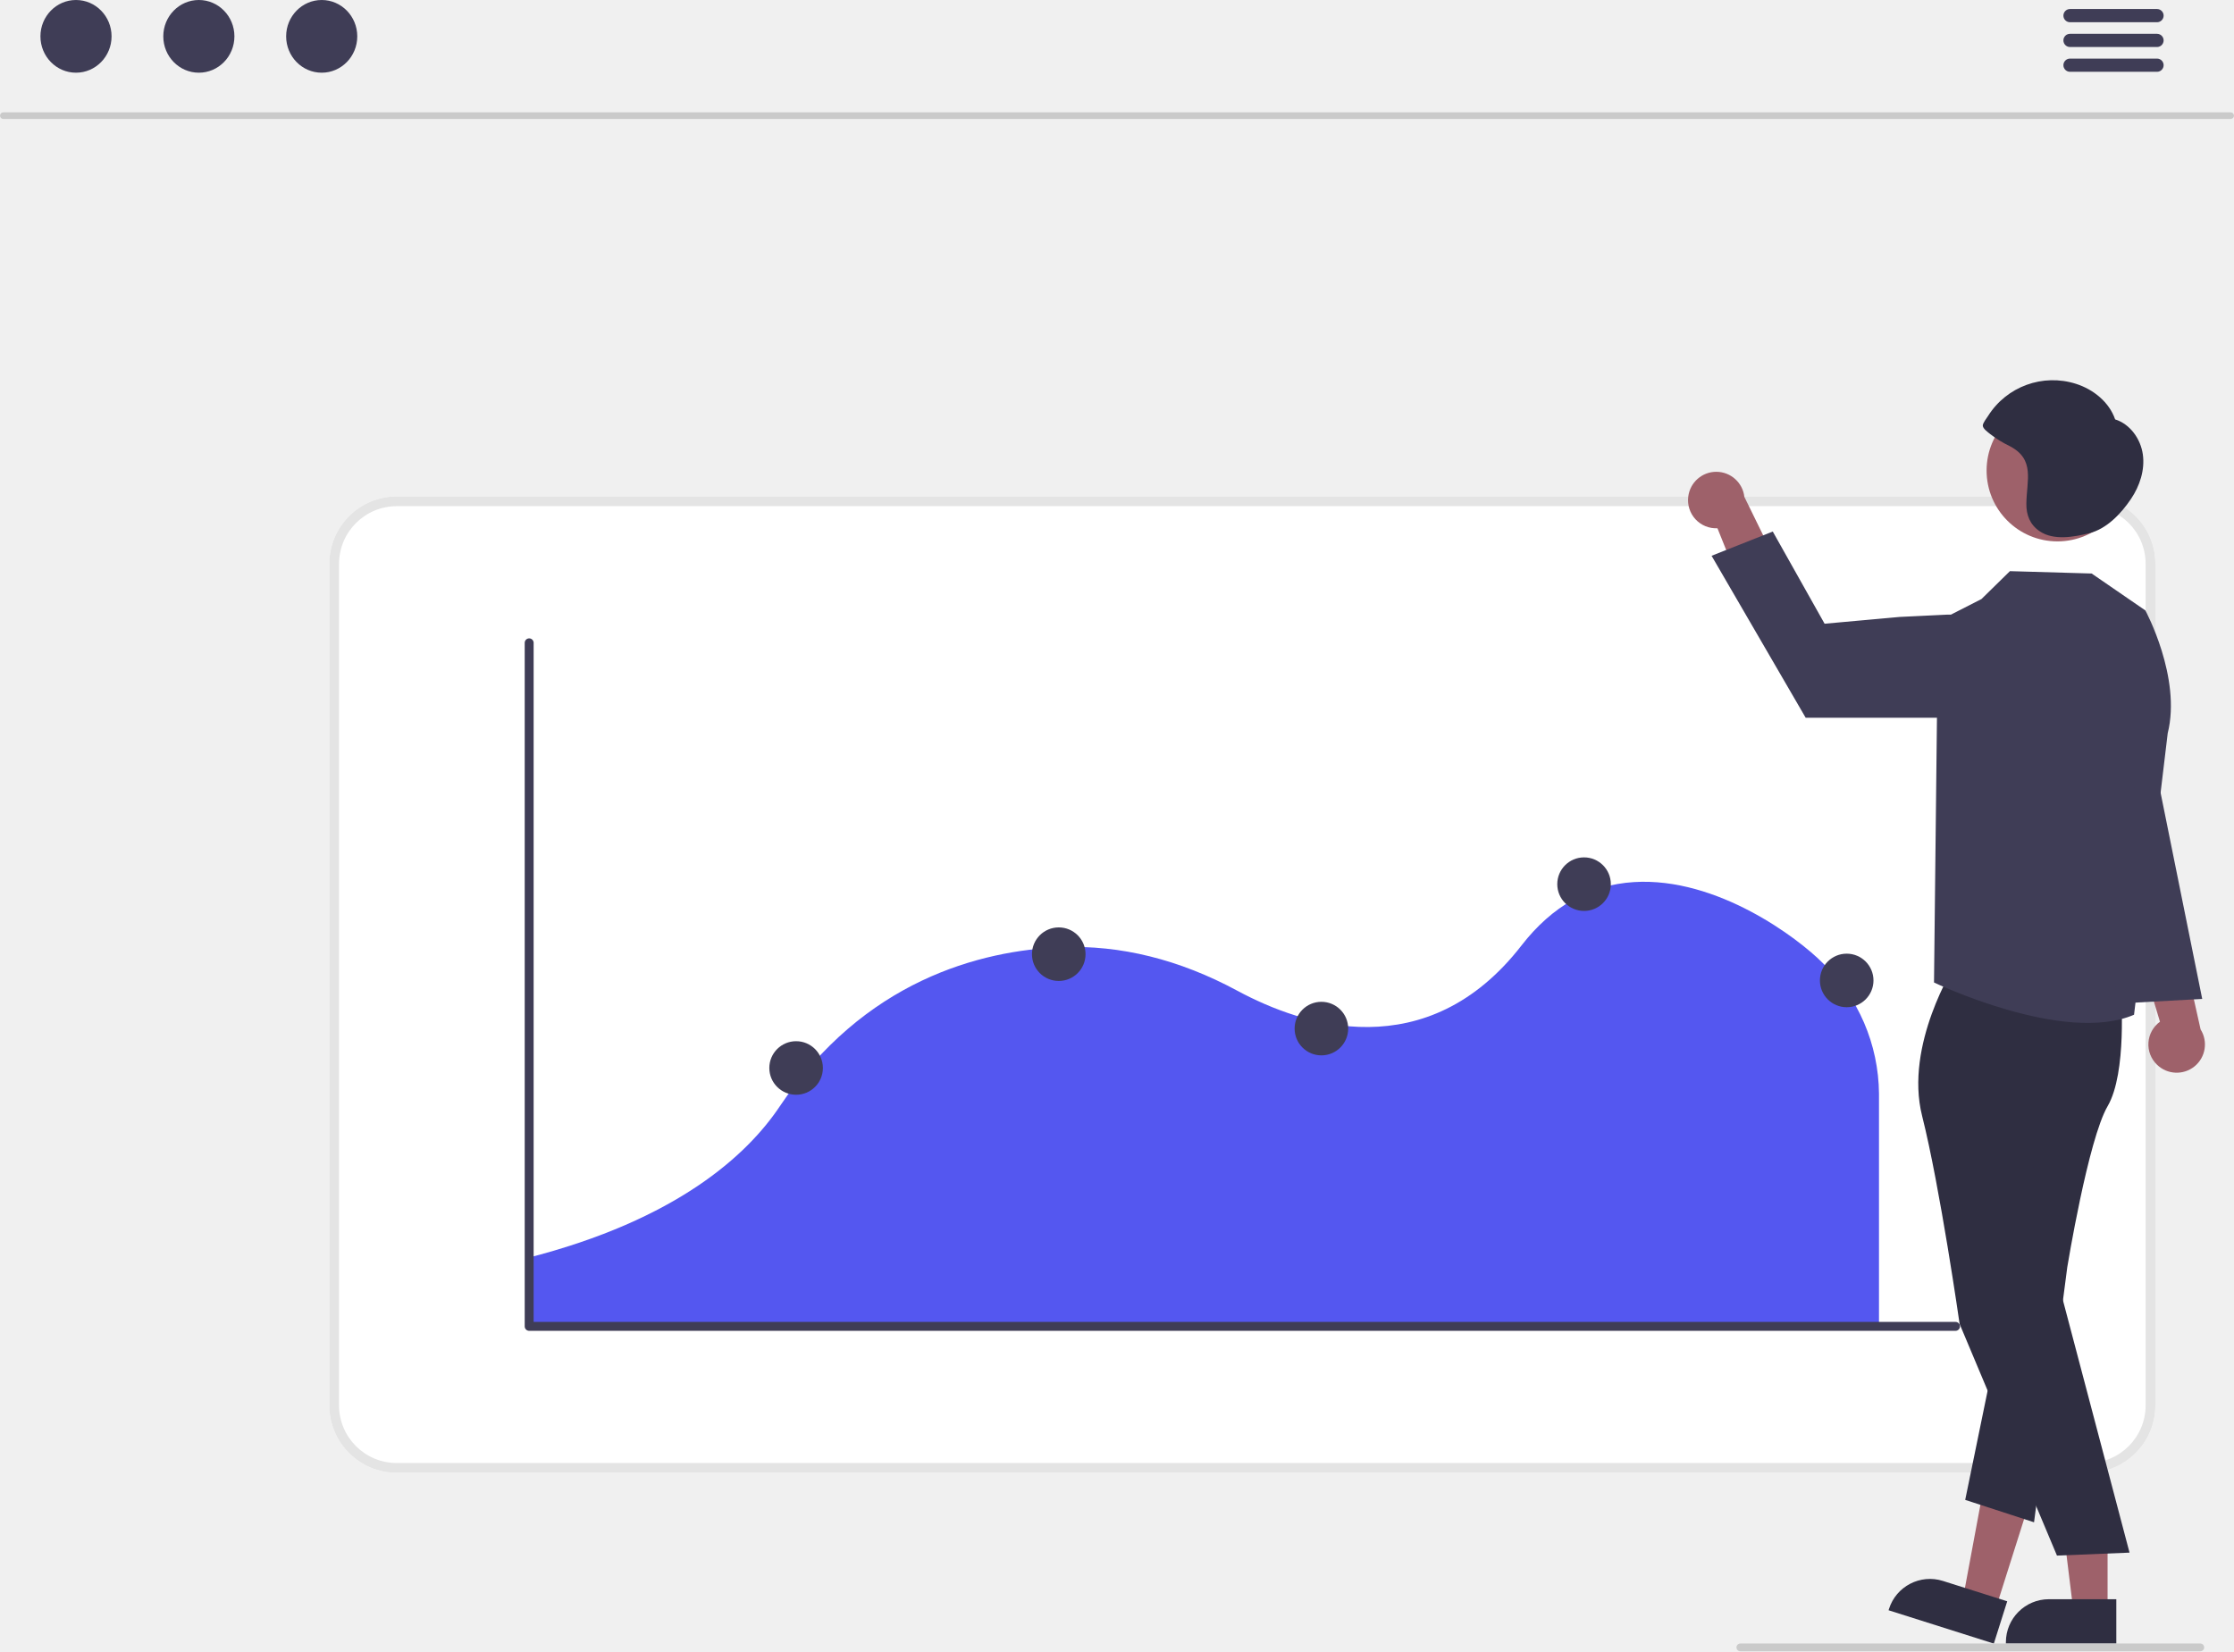
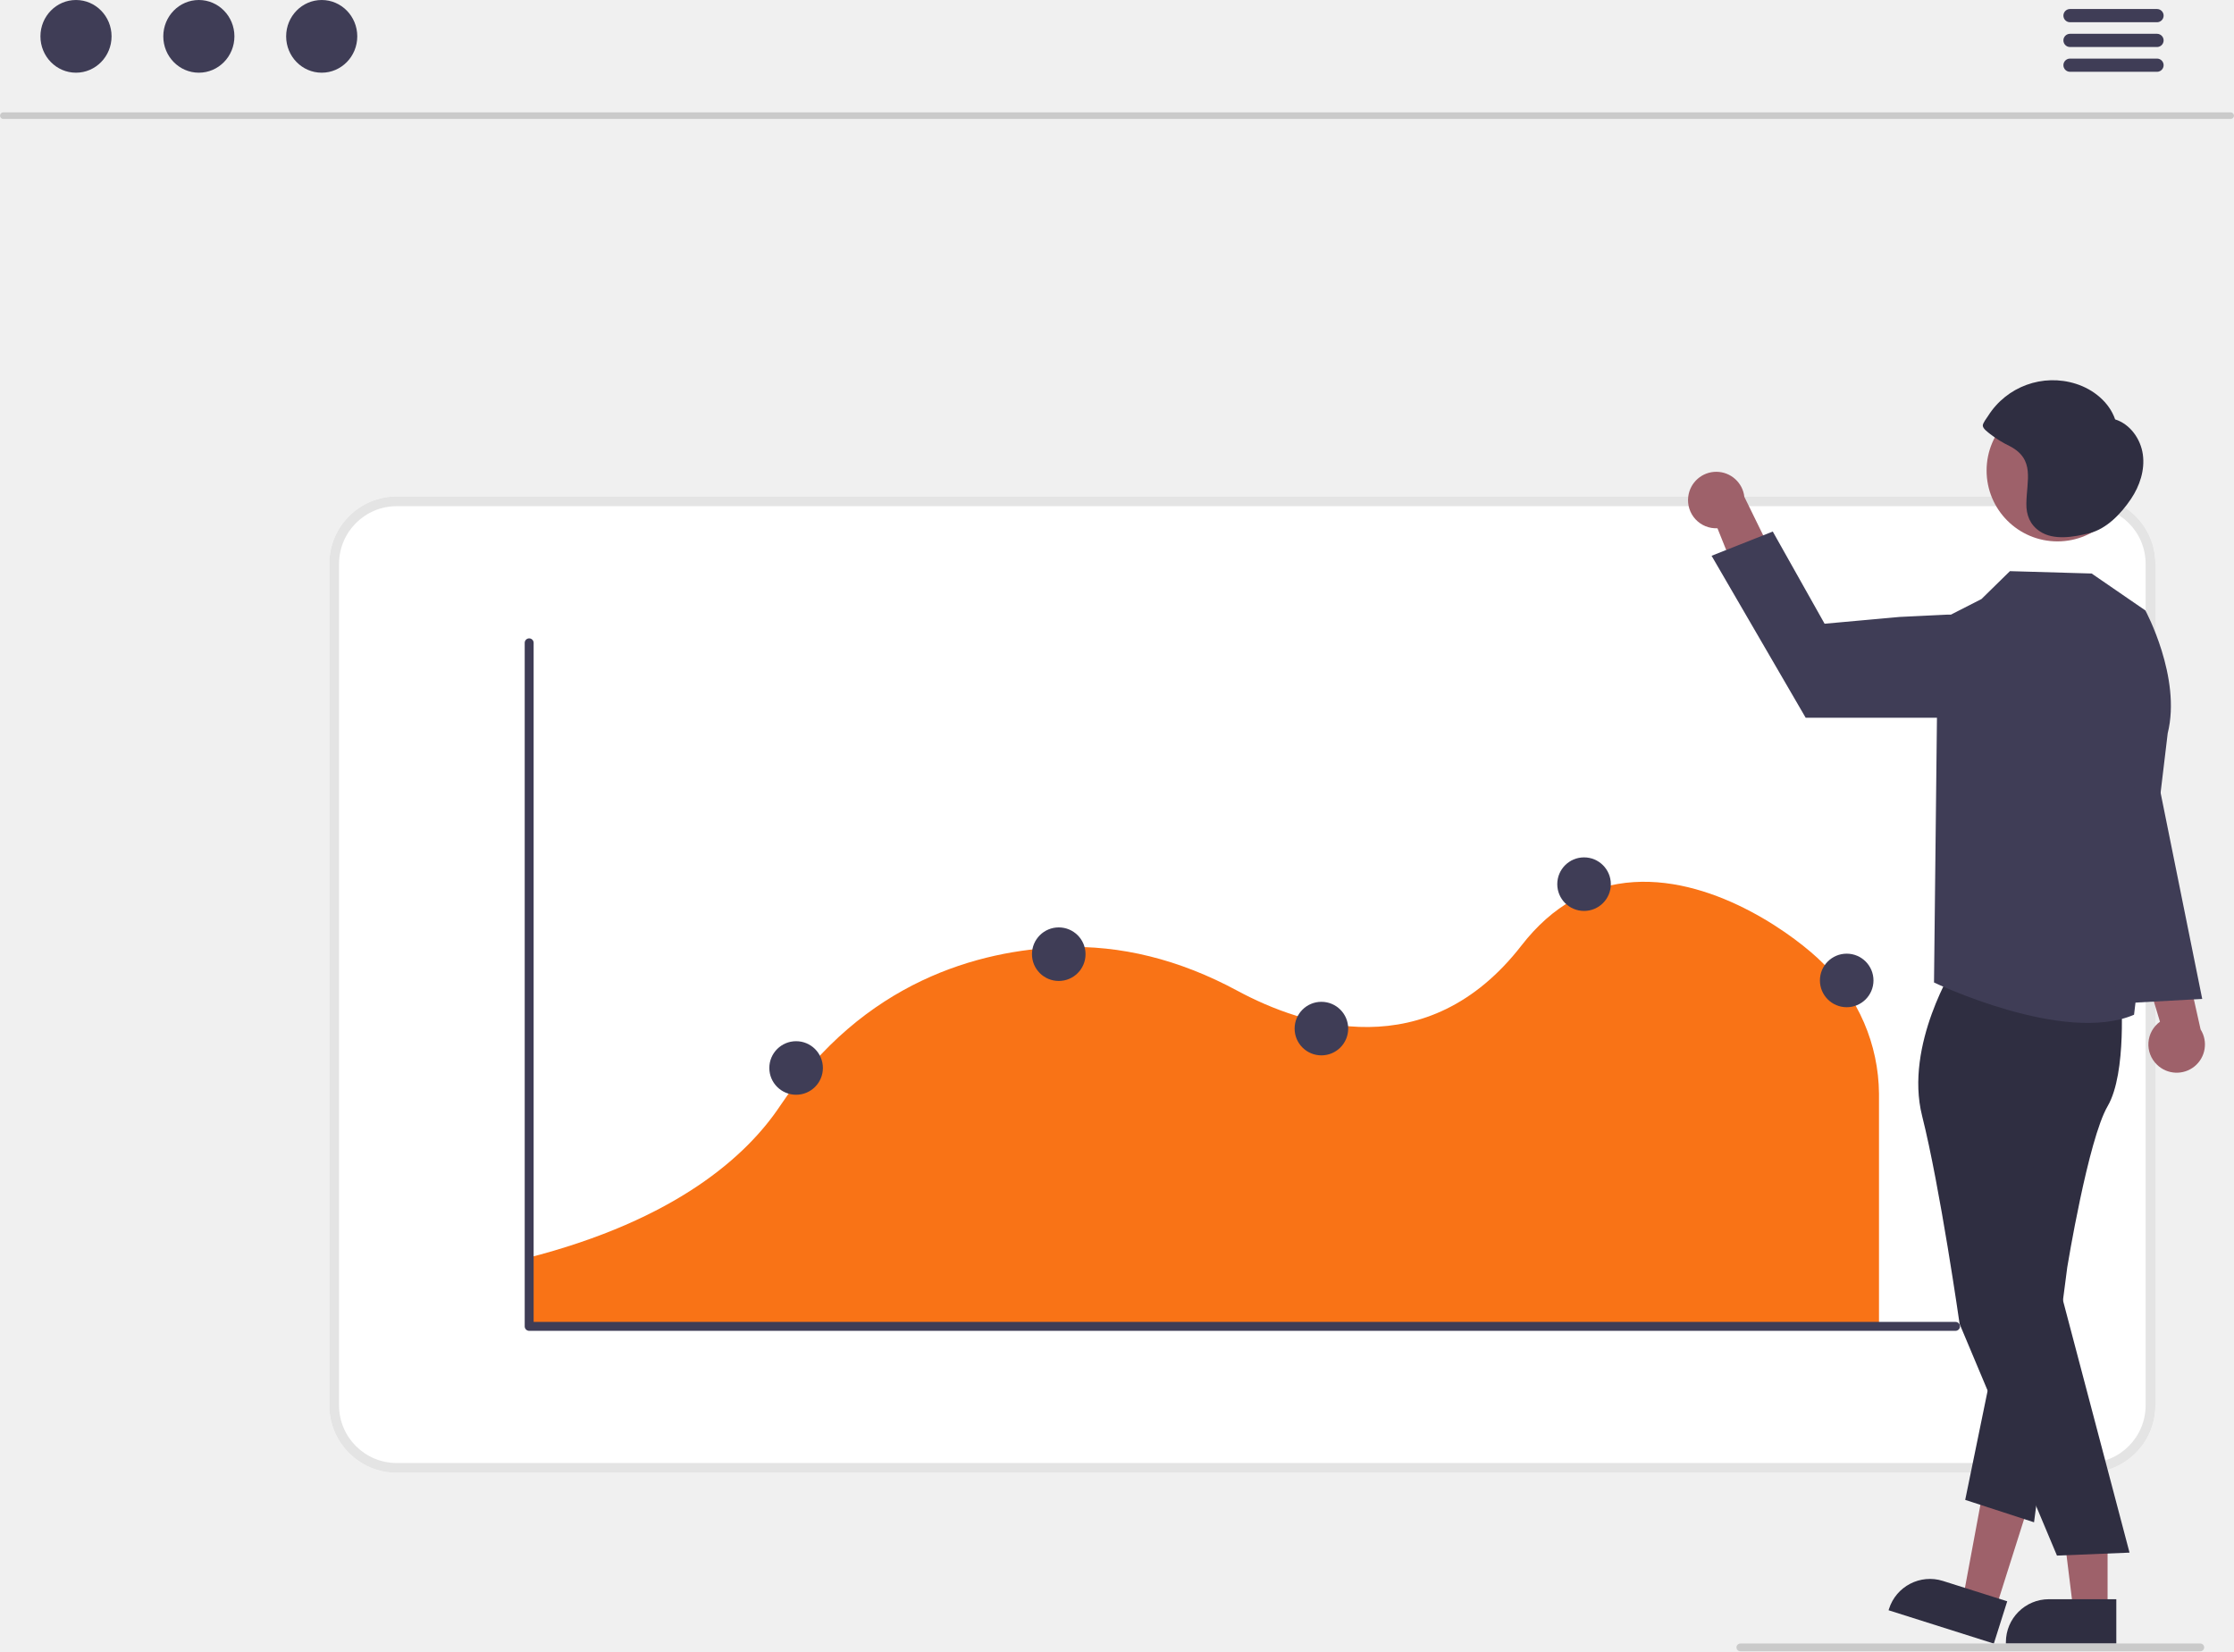
<svg xmlns="http://www.w3.org/2000/svg" data-name="Layer 1" width="686.31" height="507.375" viewBox="0 0 686.31 507.375">
  <path d="M839.552,703.688h-29.02c-.43-.78-.83-1.58-1.2-2.39-3.34-7.15-4.75-15.13-6.1-22.95l-2.19-12.7q10.5,7.635,20.99,15.26c2.28,1.66,4.61,3.39,6.8,5.26,4.61,3.91,8.59,8.43,10.15,14.17.08.32.16.64.22.96A19.466,19.466,0,0,1,839.552,703.688Z" transform="translate(-256.8451 -196.3123)" fill="#f0f0f0" />
  <path d="M843.622,701.298a.775.775,0,0,1-.01.15,10.487,10.487,0,0,1-.54,2.24H830.041a16.312,16.312,0,0,1-1.04-2.39,17.499,17.499,0,0,1-.85-3.39,35.218,35.218,0,0,1,.68-11.74c.25-1.25.52-2.51.79-3.75l1.54-7.08,7.71,12.39C841.452,691.878,844.132,696.448,843.622,701.298Z" transform="translate(-256.8451 -196.3123)" fill="#f0f0f0" />
  <path d="M942.162,232.865H257.838a1.016,1.016,0,0,1,0-2.031H942.162a1.016,1.016,0,0,1,0,2.031Z" transform="translate(-256.8451 -196.3123)" fill="#cacaca" />
  <ellipse cx="23.348" cy="11.169" rx="10.925" ry="11.169" fill="#3f3d56" />
  <ellipse cx="61.09" cy="11.169" rx="10.925" ry="11.169" fill="#3f3d56" />
  <ellipse cx="98.832" cy="11.169" rx="10.925" ry="11.169" fill="#3f3d56" />
  <path d="M919.548,203.144H892.732a2.031,2.031,0,0,1,0-4.061H919.548a2.031,2.031,0,0,1,0,4.061Z" transform="translate(-256.8451 -196.3123)" fill="#3f3d56" />
  <path d="M919.548,210.759H892.732a2.031,2.031,0,0,1,0-4.061H919.548a2.031,2.031,0,0,1,0,4.061Z" transform="translate(-256.8451 -196.3123)" fill="#3f3d56" />
  <path d="M919.548,218.374H892.732a2.031,2.031,0,0,1,0-4.061H919.548a2.031,2.031,0,0,1,0,4.061Z" transform="translate(-256.8451 -196.3123)" fill="#3f3d56" />
  <path d="M841.266,578.288H321.677a20.729,20.729,0,0,1-20.706-20.706V298.993a20.729,20.729,0,0,1,20.706-20.706H841.266a20.729,20.729,0,0,1,20.706,20.706V557.582A20.729,20.729,0,0,1,841.266,578.288Z" transform="translate(-256.8451 -196.3123)" fill="#f0f0f0" />
  <path d="M898.3,648.842H378.712a20.729,20.729,0,0,1-20.706-20.706V369.547a20.729,20.729,0,0,1,20.706-20.706H898.3a20.729,20.729,0,0,1,20.706,20.706V628.136A20.729,20.729,0,0,1,898.3,648.842Z" transform="translate(-256.8451 -196.3123)" fill="#fff" />
  <path d="M898.3,648.842H378.712a20.729,20.729,0,0,1-20.706-20.706V369.547a20.729,20.729,0,0,1,20.706-20.706H898.3a20.729,20.729,0,0,1,20.706,20.706V628.136A20.729,20.729,0,0,1,898.3,648.842Zm-519.588-297a17.726,17.726,0,0,0-17.706,17.706V628.136a17.726,17.726,0,0,0,17.706,17.706H898.3a17.726,17.726,0,0,0,17.706-17.706V369.547a17.726,17.726,0,0,0-17.706-17.706Z" transform="translate(-256.8451 -196.3123)" fill="#e4e4e4" />
-   <path d="M418.612,603.569H834.093V532.357a56.386,56.386,0,0,0-17.295-40.164l-.113-.11c-7.421-7.446-32.221-26.343-57.88-24.74-13.554.844-25.159,7.376-34.491,19.416-29.047,37.49-67.202,24.835-87.361,13.955-17.766-9.59-35.909-14.092-53.93-13.375-25.238.987-60.761,10.284-86.668,48.975-9.895,14.765-31.413,34.808-77.743,46.587Z" transform="translate(-256.8451 -196.3123)" fill="#5457f0" style="isolation:isolate" />
+   <path d="M418.612,603.569H834.093V532.357a56.386,56.386,0,0,0-17.295-40.164l-.113-.11c-7.421-7.446-32.221-26.343-57.88-24.74-13.554.844-25.159,7.376-34.491,19.416-29.047,37.49-67.202,24.835-87.361,13.955-17.766-9.59-35.909-14.092-53.93-13.375-25.238.987-60.761,10.284-86.668,48.975-9.895,14.765-31.413,34.808-77.743,46.587Z" transform="translate(-256.8451 -196.3123)" fill="#F97316" style="isolation:isolate" />
  <path d="M857.6,605.225H419.412a1.371,1.371,0,0,1-1.371-1.371V393.83a1.371,1.371,0,0,1,2.743,0V602.482H857.6a1.371,1.371,0,1,1,0,2.743Z" transform="translate(-256.8451 -196.3123)" fill="#3f3d56" />
  <circle cx="325.261" cy="293.183" r="8.228" fill="#3f3d56" />
  <circle cx="486.639" cy="271.666" r="8.228" fill="#3f3d56" />
  <circle cx="405.95" cy="316.045" r="8.228" fill="#3f3d56" />
  <circle cx="244.573" cy="328.148" r="8.228" fill="#3f3d56" />
  <circle cx="567.327" cy="301.252" r="8.228" fill="#3f3d56" />
  <path d="M919.492,523.445a8.629,8.629,0,0,1,.921-13.199L911.542,480.894l15.271,4.549,6.083,27.176a8.675,8.675,0,0,1-13.404,10.826Z" transform="translate(-256.8451 -196.3123)" fill="#9e616a" />
  <path d="M775.498,348.9a8.629,8.629,0,0,0,8.97,9.726l11.426,28.455,9.076-13.097-12.242-25.014a8.675,8.675,0,0,0-17.23-.071Z" transform="translate(-256.8451 -196.3123)" fill="#9e616a" />
  <polygon points="647.472 494.812 636.952 494.812 631.948 454.235 647.474 454.236 647.472 494.812" fill="#9e616a" />
  <path d="M907,701.322l-33.921-.001v-.429A13.204,13.204,0,0,1,886.282,687.689h.001l20.718.001Z" transform="translate(-256.8451 -196.3123)" fill="#2f2e41" />
  <polygon points="613.047 494.478 603.018 491.303 610.493 451.107 625.295 455.794 613.047 494.478" fill="#9e616a" />
  <path d="M869.373,701.322l-32.339-10.238.129-.409a13.204,13.204,0,0,1,16.572-8.602l.001 0,19.751,6.253Z" transform="translate(-256.8451 -196.3123)" fill="#2f2e41" />
  <path d="M857.433,492.808s-15.609,24.509-10.093,46.383,11.522,63.92,11.522,63.92l29.906,71.172,22.293-.909L888.922,589.46l.875-56.106s15.387-26.814,12.391-35.162S857.433,492.808,857.433,492.808Z" transform="translate(-256.8451 -196.3123)" fill="#2f2e41" />
  <path d="M908.426,501.571s1.92,24.313-4.086,34.61-12.406,49.488-12.406,49.488l-10.209,78.382-21.147-6.882,18.032-87.818,14.173-69.079Z" transform="translate(-256.8451 -196.3123)" fill="#2f2e41" />
  <path d="M915.924,383.872l-16.499-11.341-25.108-.729-8.744,8.572-13.343,6.814-1.236,111.004s39.957,19.152,61.453,9.907l10.341-86.472C927.079,404.466,915.924,383.872,915.924,383.872Z" transform="translate(-256.8451 -196.3123)" fill="#3f3d56" />
  <path d="M855.582,416.852H811.573l-28.914-49.77,18.801-7.447,15.922,28.323,23.046-2.086,14.389-.696a15.847,15.847,0,0,1,16.494,17.759h0A15.866,15.866,0,0,1,855.582,416.852Z" transform="translate(-256.8451 -196.3123)" fill="#3f3d56" />
  <circle cx="632.073" cy="144.579" r="21.769" fill="#9e616a" />
  <path d="M915.149,335.939c-.668-4.779-3.905-9.317-8.509-10.765-1.829-5.31-6.672-9.22-12.024-10.924a23.487,23.487,0,0,0-27.001,9.848c-.41.644-1.669,2.226-1.634,2.994.045.976,1.538,1.984,2.288,2.599a33.539,33.539,0,0,0,5.981,3.692c7.828,4.058,5.222,10.436,5.116,17.664-.052,3.512,1.121,6.511,4.116,8.517,4.322,2.895,10.508,1.743,15.211.581,5.336-1.319,9.773-6.007,12.816-10.527C914.205,345.615,915.818,340.718,915.149,335.939Z" transform="translate(-256.8451 -196.3123)" fill="#2f2e41" />
  <polygon points="658.087 215.476 676.547 306.933 649.333 308.422 658.087 215.476" fill="#3f3d56" />
  <path d="M933.992,702.488a1.195,1.195,0,0,1-1.19,1.2H791.502a1.195,1.195,0,0,1,0-2.39H932.802A1.193,1.193,0,0,1,933.992,702.488Z" transform="translate(-256.8451 -196.3123)" fill="#cacaca" />
</svg>
